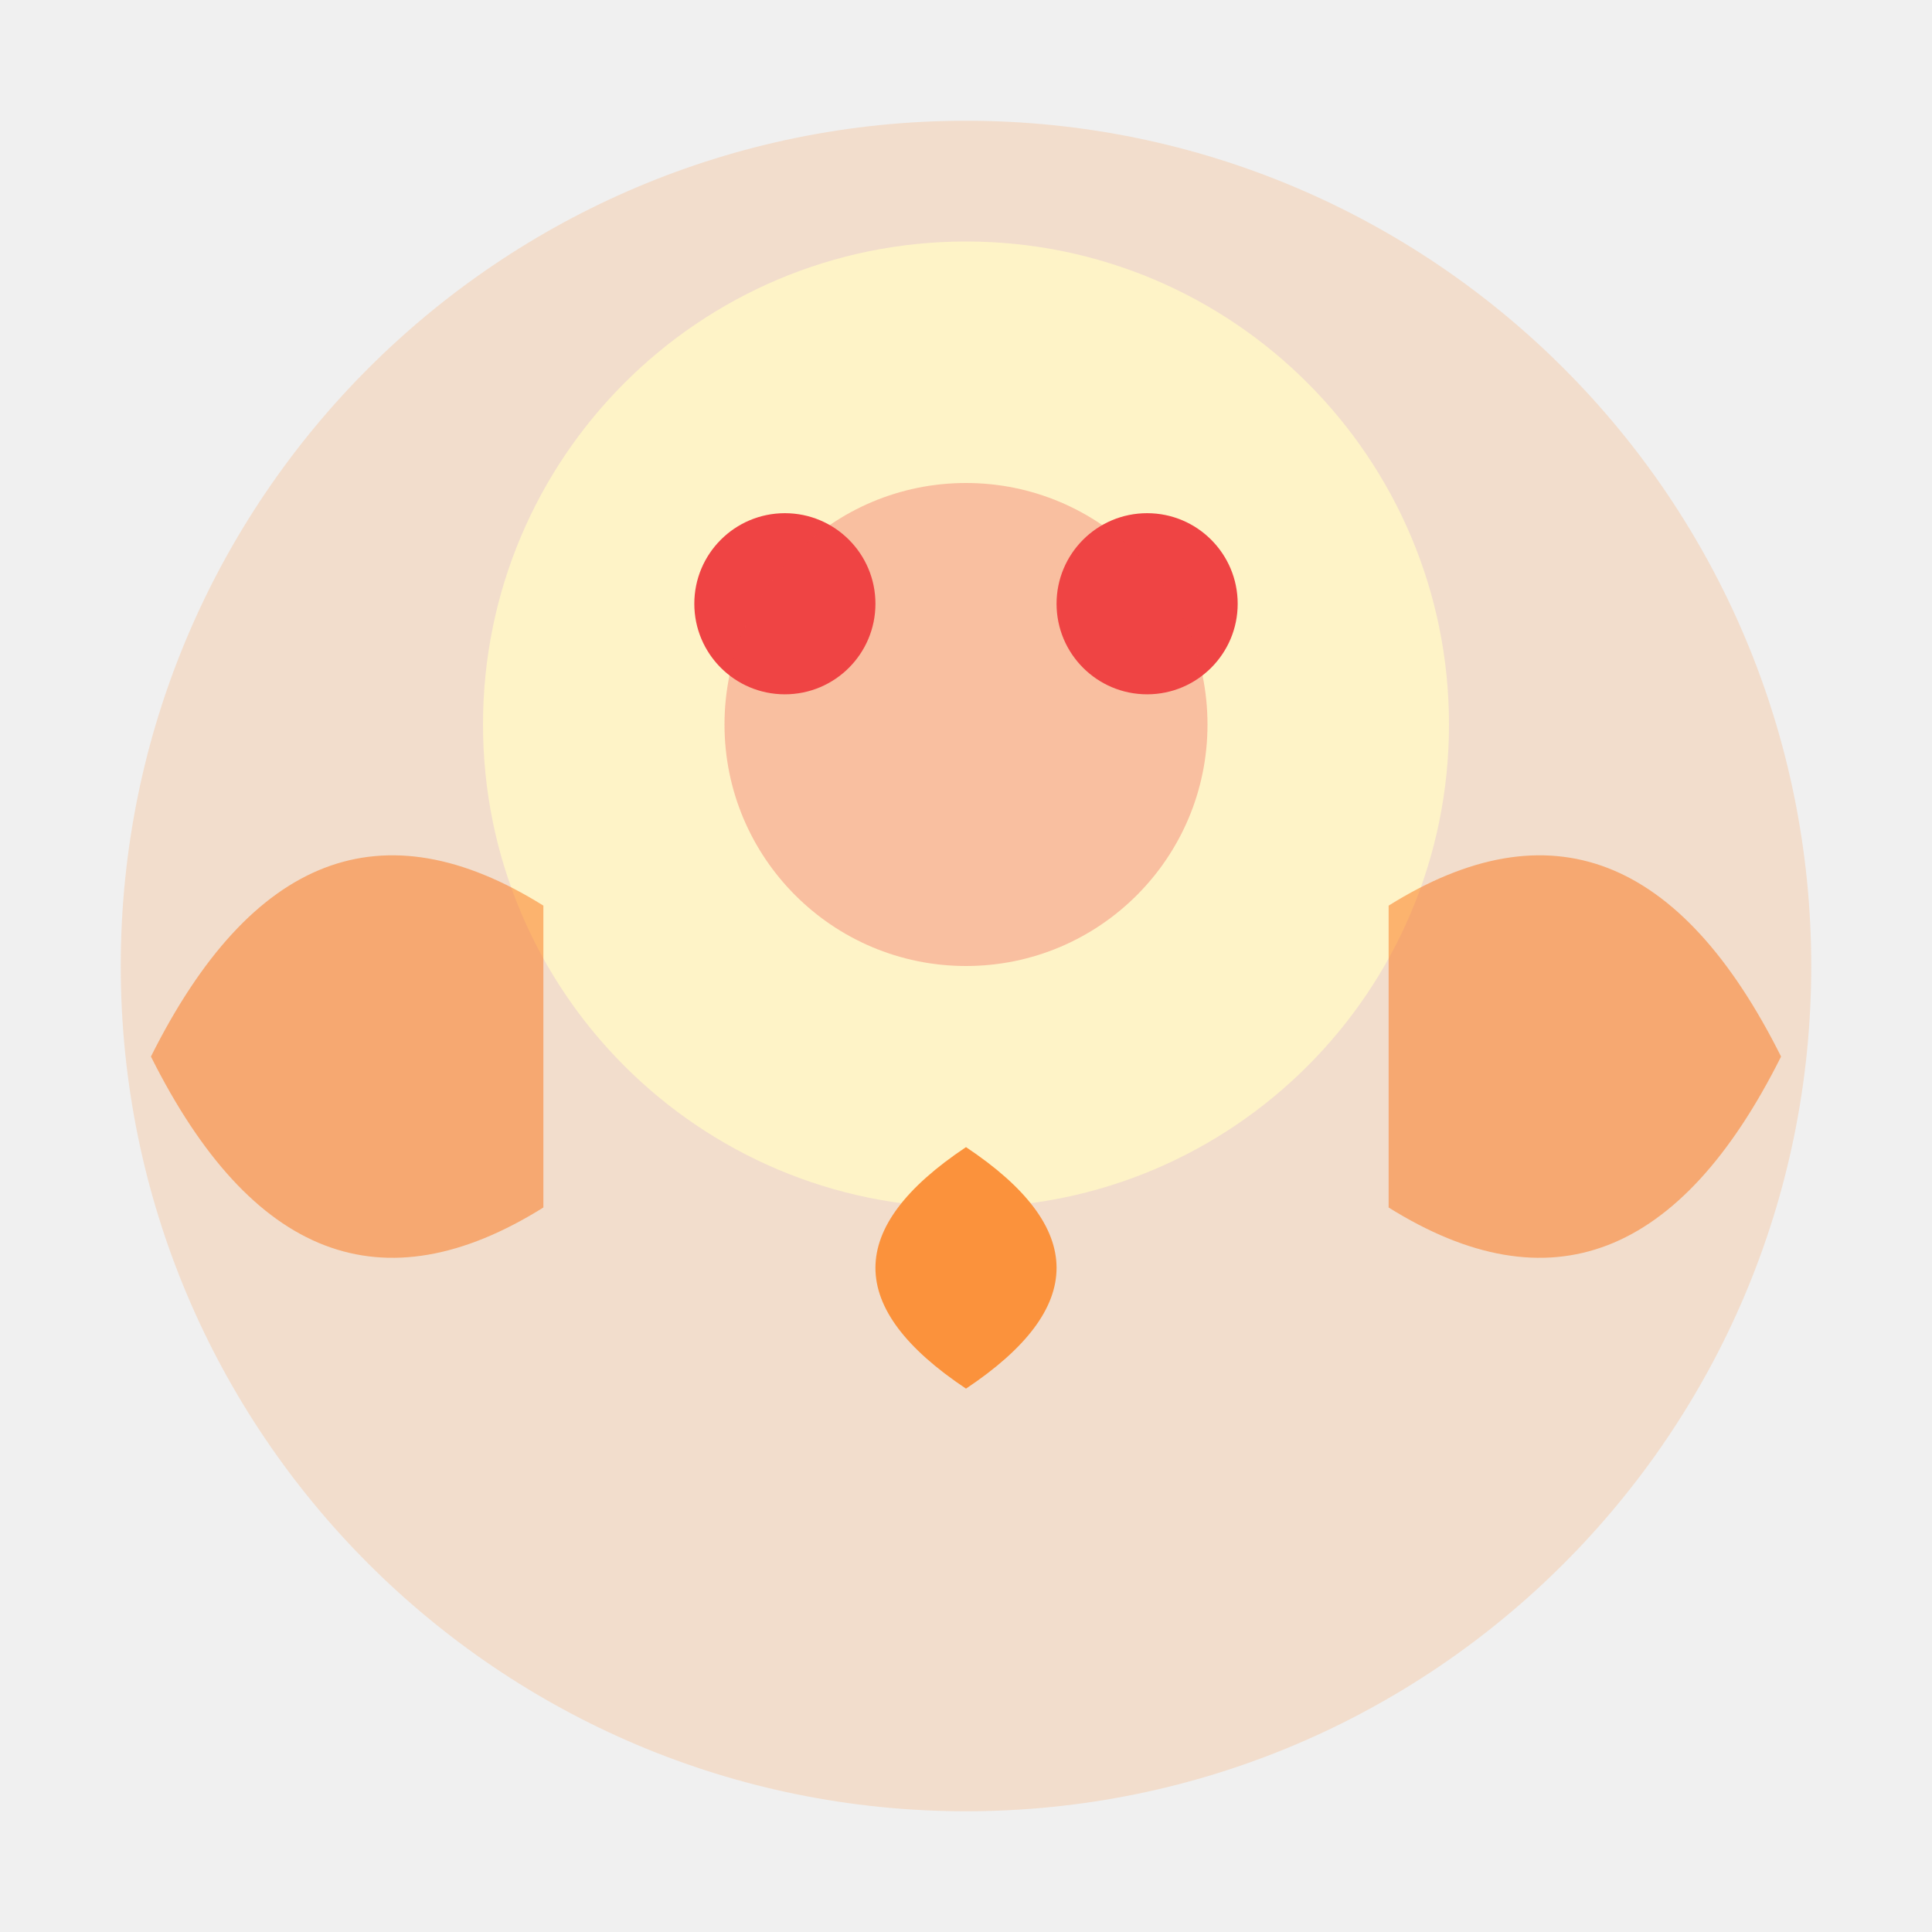
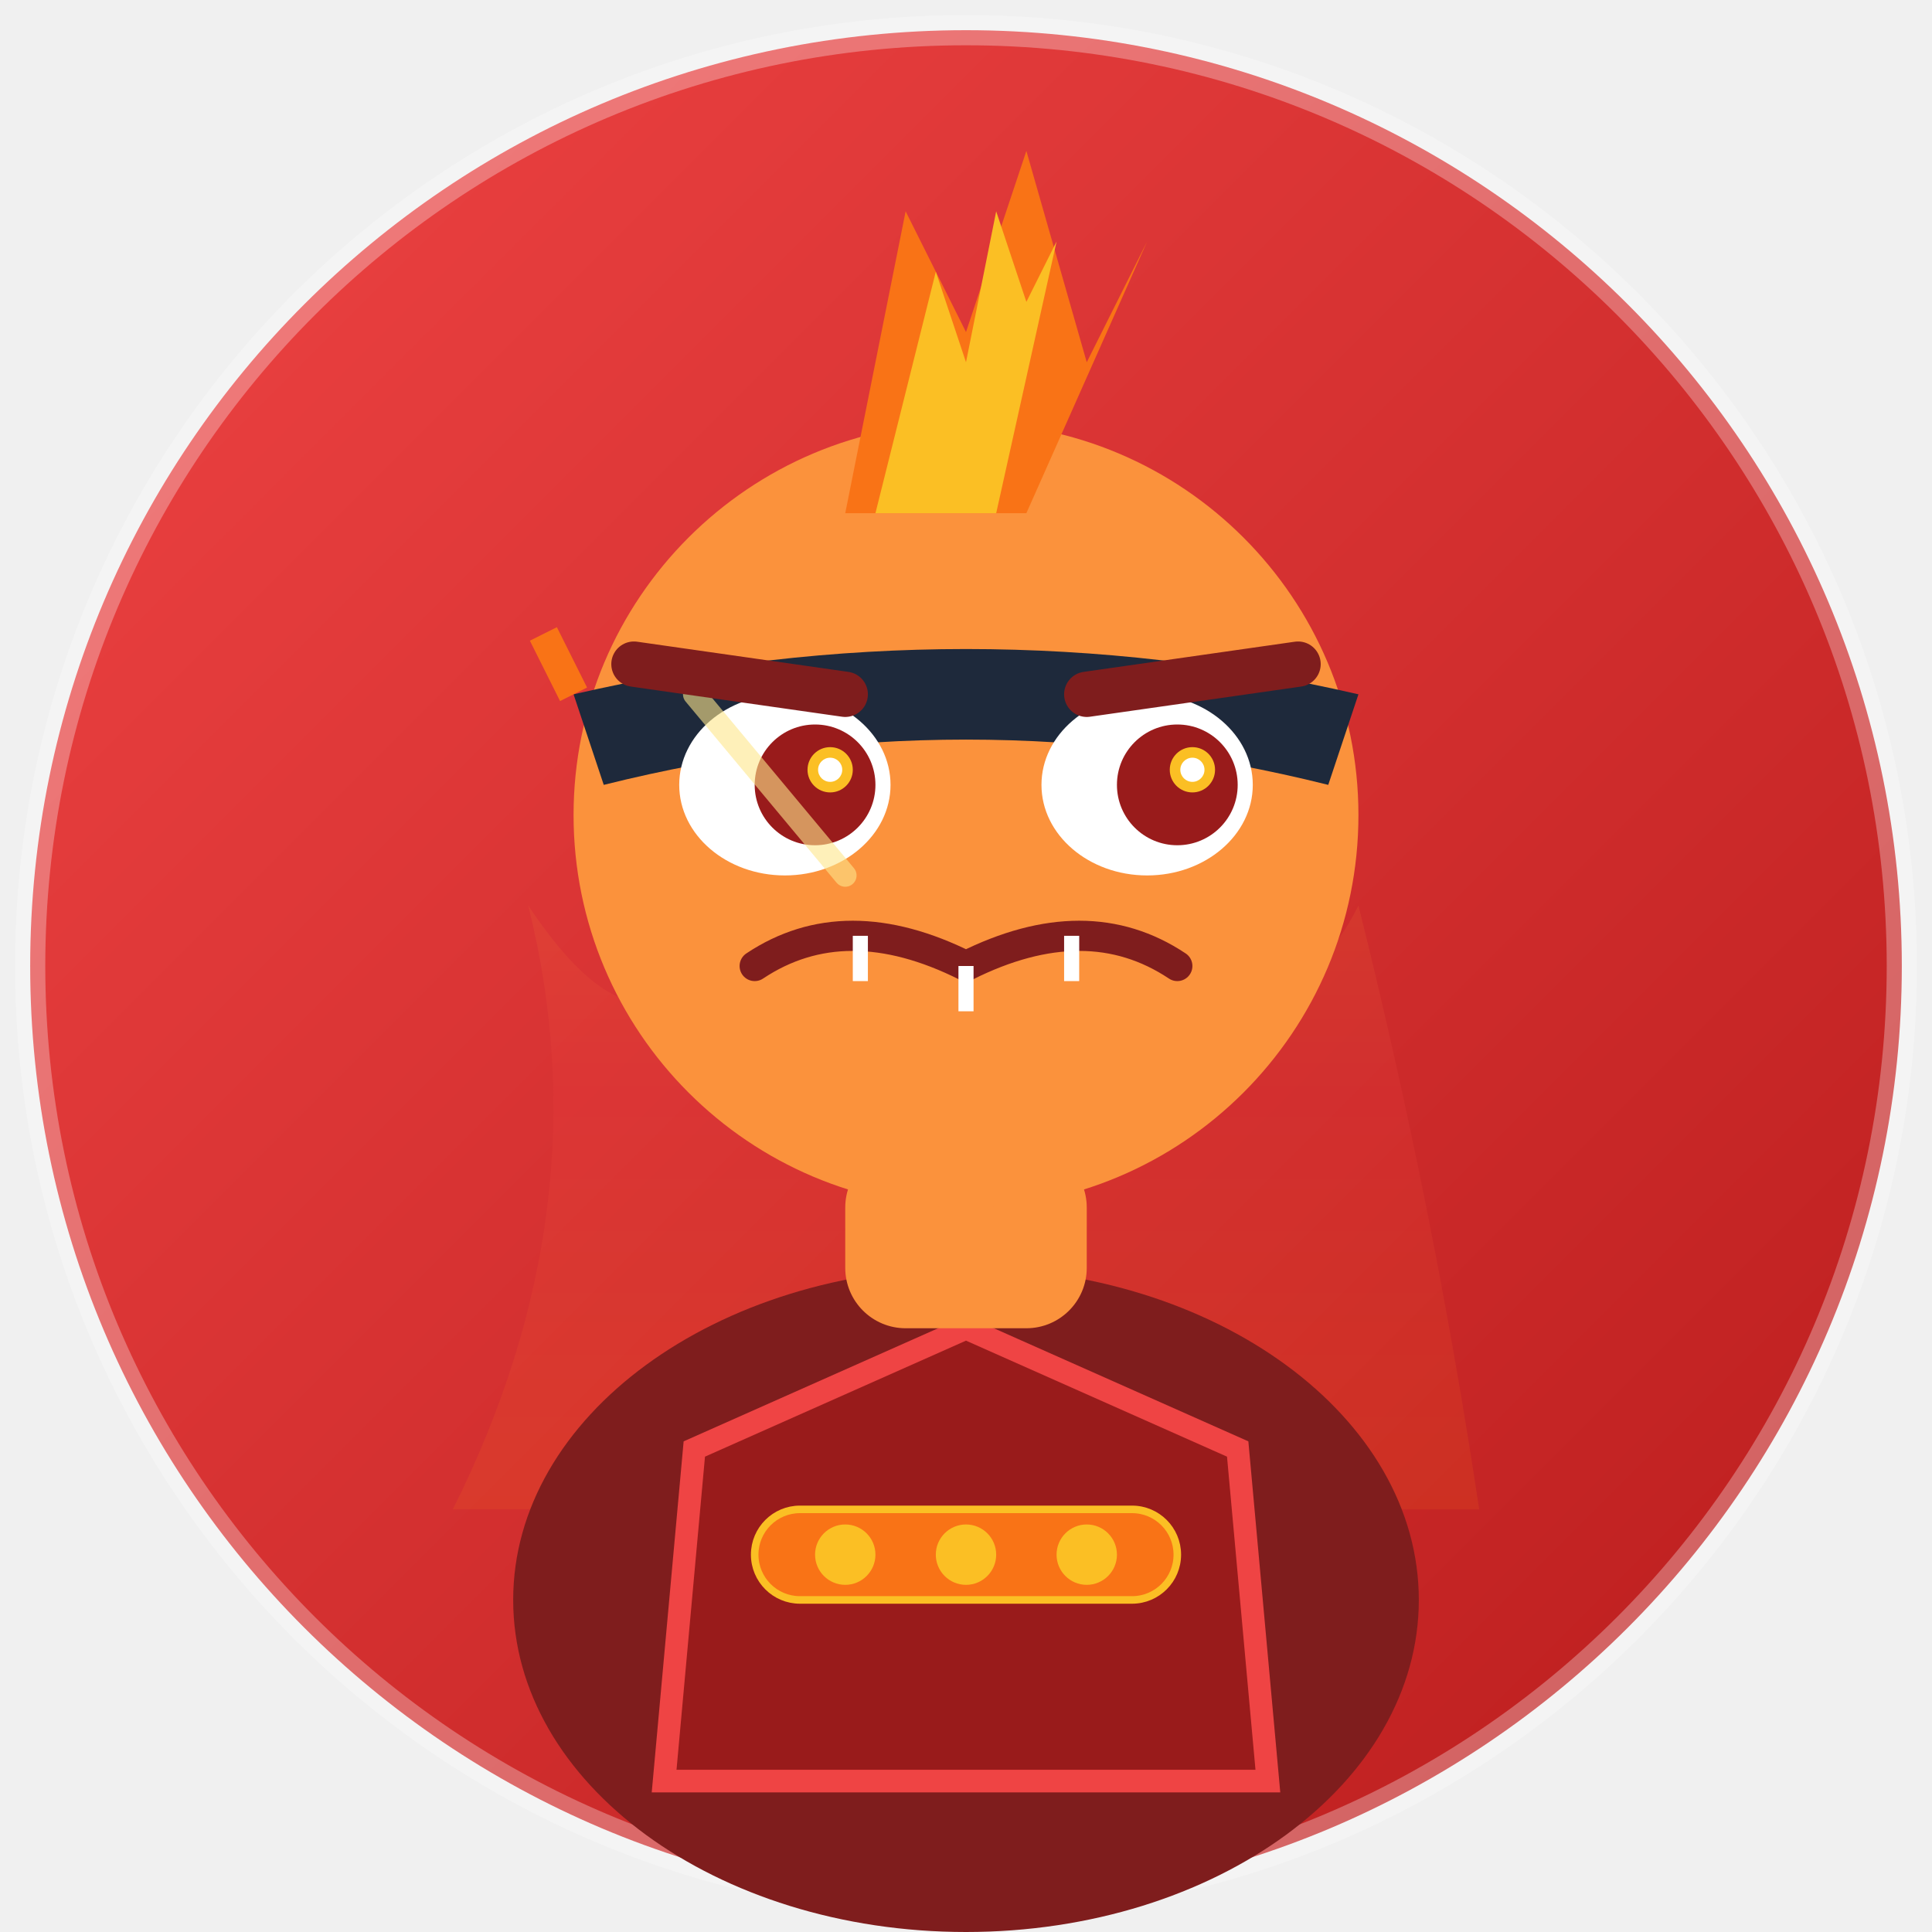
- <svg xmlns="http://www.w3.org/2000/svg" viewBox="0 0 64 64">
-   <circle cx="32" cy="32" r="28" fill="#fb923c33" />
-   <ellipse cx="32" cy="24" rx="16" ry="16" fill="#fef3c7" />
-   <ellipse cx="26" cy="20" rx="3" ry="3" fill="#ef4444" />
-   <ellipse cx="38" cy="20" rx="3" ry="3" fill="#ef4444" />
-   <path d="M32 38 Q38 42 32 46 Q26 42 32 38" fill="#fb923c" />
-   <path d="M18 30 Q10 25 5 35 Q10 45 18 40" fill="#f97316" opacity="0.5" />
-   <path d="M46 30 Q54 25 59 35 Q54 45 46 40" fill="#f97316" opacity="0.5" />
-   <circle cx="32" cy="24" r="8" fill="#ef4444" opacity="0.3" />
+ <svg xmlns="http://www.w3.org/2000/svg" viewBox="0 0 128 128" width="128" height="128">
+   <defs>
+     <linearGradient id="bg" x1="0%" y1="0%" x2="100%" y2="100%">
+       <stop offset="0%" stop-color="#ef4444" />
+       <stop offset="100%" stop-color="#b91c1c" />
+     </linearGradient>
+     <linearGradient id="flame" x1="0%" y1="100%" x2="0%" y2="0%">
+       <stop offset="0%" stop-color="#f97316" />
+       <stop offset="50%" stop-color="#ef4444" />
+       <stop offset="100%" stop-color="#fbbf24" />
+     </linearGradient>
+   </defs>
+   <circle cx="64" cy="64" r="62" fill="url(#bg)" />
+   <circle cx="64" cy="64" r="62" fill="none" stroke="#ffffff" stroke-width="2" opacity="0.3" />
+   <path d="M30 100 Q40 80 35 60 Q45 75 50 55 Q55 70 60 50 Q65 65 70 45 Q75 60 80 55 Q85 70 90 60 Q95 80 98 100" fill="url(#flame)" opacity="0.15" />
+   <ellipse cx="64" cy="106" rx="30" ry="22" fill="#7f1d1d" />
+   <path d="M46 96 L64 88 L82 96 L84 118 L44 118 Z" fill="#991b1b" stroke="#ef4444" stroke-width="1.5" />
+   <rect x="50" y="100" width="28" height="6" rx="3" fill="#f97316" stroke="#fbbf24" stroke-width="0.5" />
+   <circle cx="56" cy="103" r="2" fill="#fbbf24" />
+   <circle cx="64" cy="103" r="2" fill="#fbbf24" />
+   <circle cx="72" cy="103" r="2" fill="#fbbf24" />
+   <rect x="56" y="76" width="16" height="12" rx="4" fill="#fb923c" />
+   <circle cx="64" cy="54" r="26" fill="#fb923c" />
+   <path d="M56 34 L60 14 L64 22 L68 10 L72 24 L76 16 L68 34" fill="#f97316" />
+   <path d="M58 34 L62 18 L64 24 L66 14 L68 20 L70 16 L66 34" fill="#fbbf24" />
+   <path d="M38 46 Q64 40 90 46 L88 52 Q64 46 40 52 Z" fill="#1e293b" />
+   <path d="M38 46 L36 42" stroke="#f97316" stroke-width="2" />
+   <ellipse cx="52" cy="52" rx="7" ry="6" fill="#ffffff" />
+   <circle cx="54" cy="52" r="4" fill="#991b1b" />
+   <circle cx="55" cy="51" r="1.5" fill="#fbbf24" />
+   <circle cx="55" cy="51" r="0.8" fill="#ffffff" />
+   <ellipse cx="76" cy="52" rx="7" ry="6" fill="#ffffff" />
+   <circle cx="78" cy="52" r="4" fill="#991b1b" />
+   <circle cx="79" cy="51" r="1.5" fill="#fbbf24" />
+   <circle cx="79" cy="51" r="0.8" fill="#ffffff" />
+   <path d="M46 46 L56 58" stroke="#fde68a" stroke-width="1.5" opacity="0.6" stroke-linecap="round" />
+   <path d="M42 44 L56 46" stroke="#7f1d1d" stroke-width="3" stroke-linecap="round" />
+   <path d="M72 46 L86 44" stroke="#7f1d1d" stroke-width="3" stroke-linecap="round" />
+   <path d="M50 64 Q56 60 64 64 Q72 60 78 64" stroke="#7f1d1d" stroke-width="2" fill="none" stroke-linecap="round" />
+   <line x1="57" y1="62" x2="57" y2="65" stroke="#ffffff" stroke-width="1" />
+   <line x1="64" y1="64" x2="64" y2="67" stroke="#ffffff" stroke-width="1" />
+   <line x1="71" y1="62" x2="71" y2="65" stroke="#ffffff" stroke-width="1" />
</svg>
